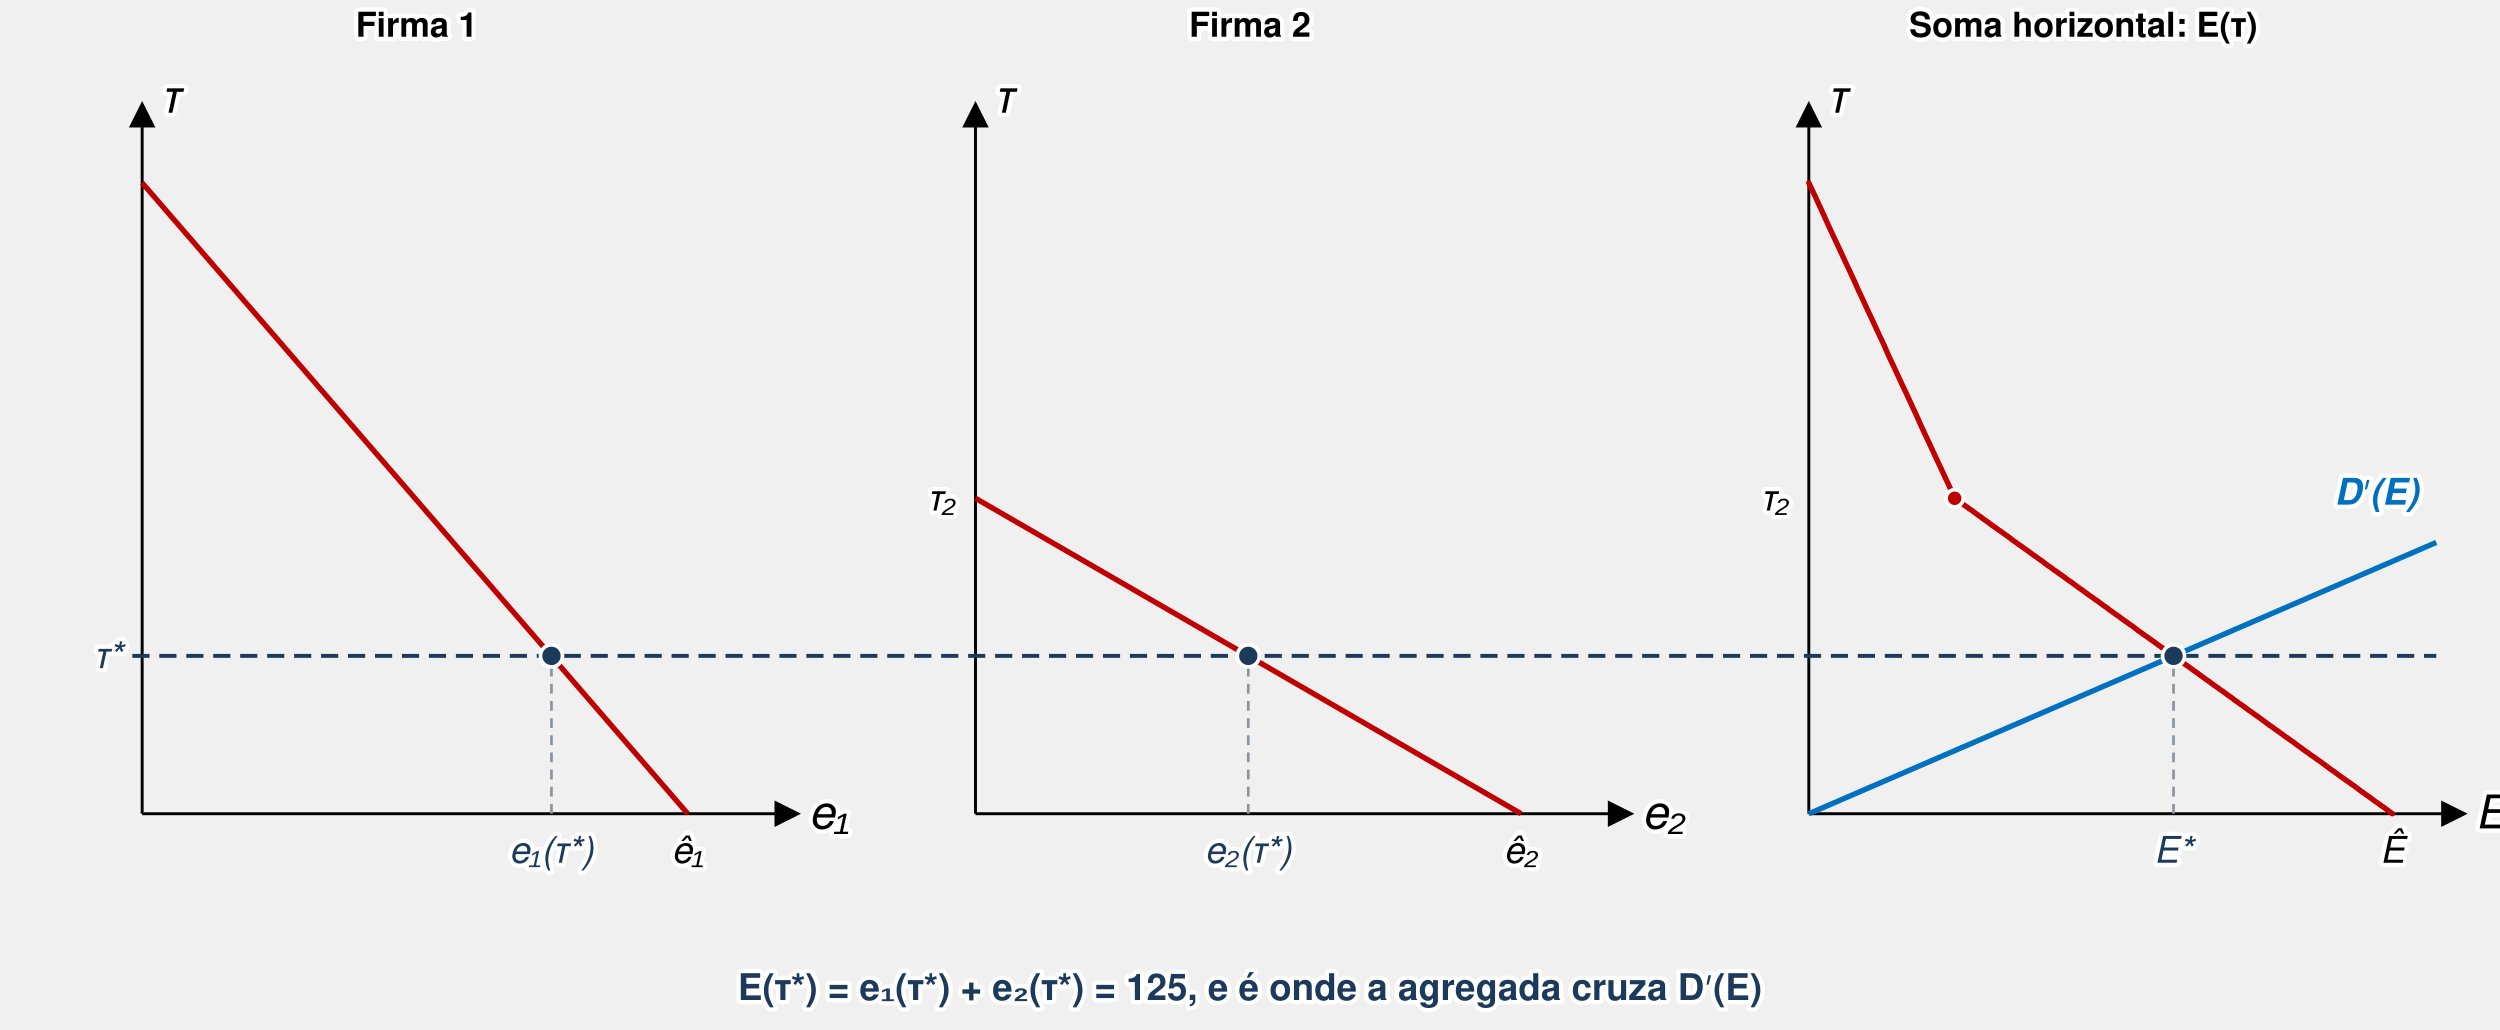
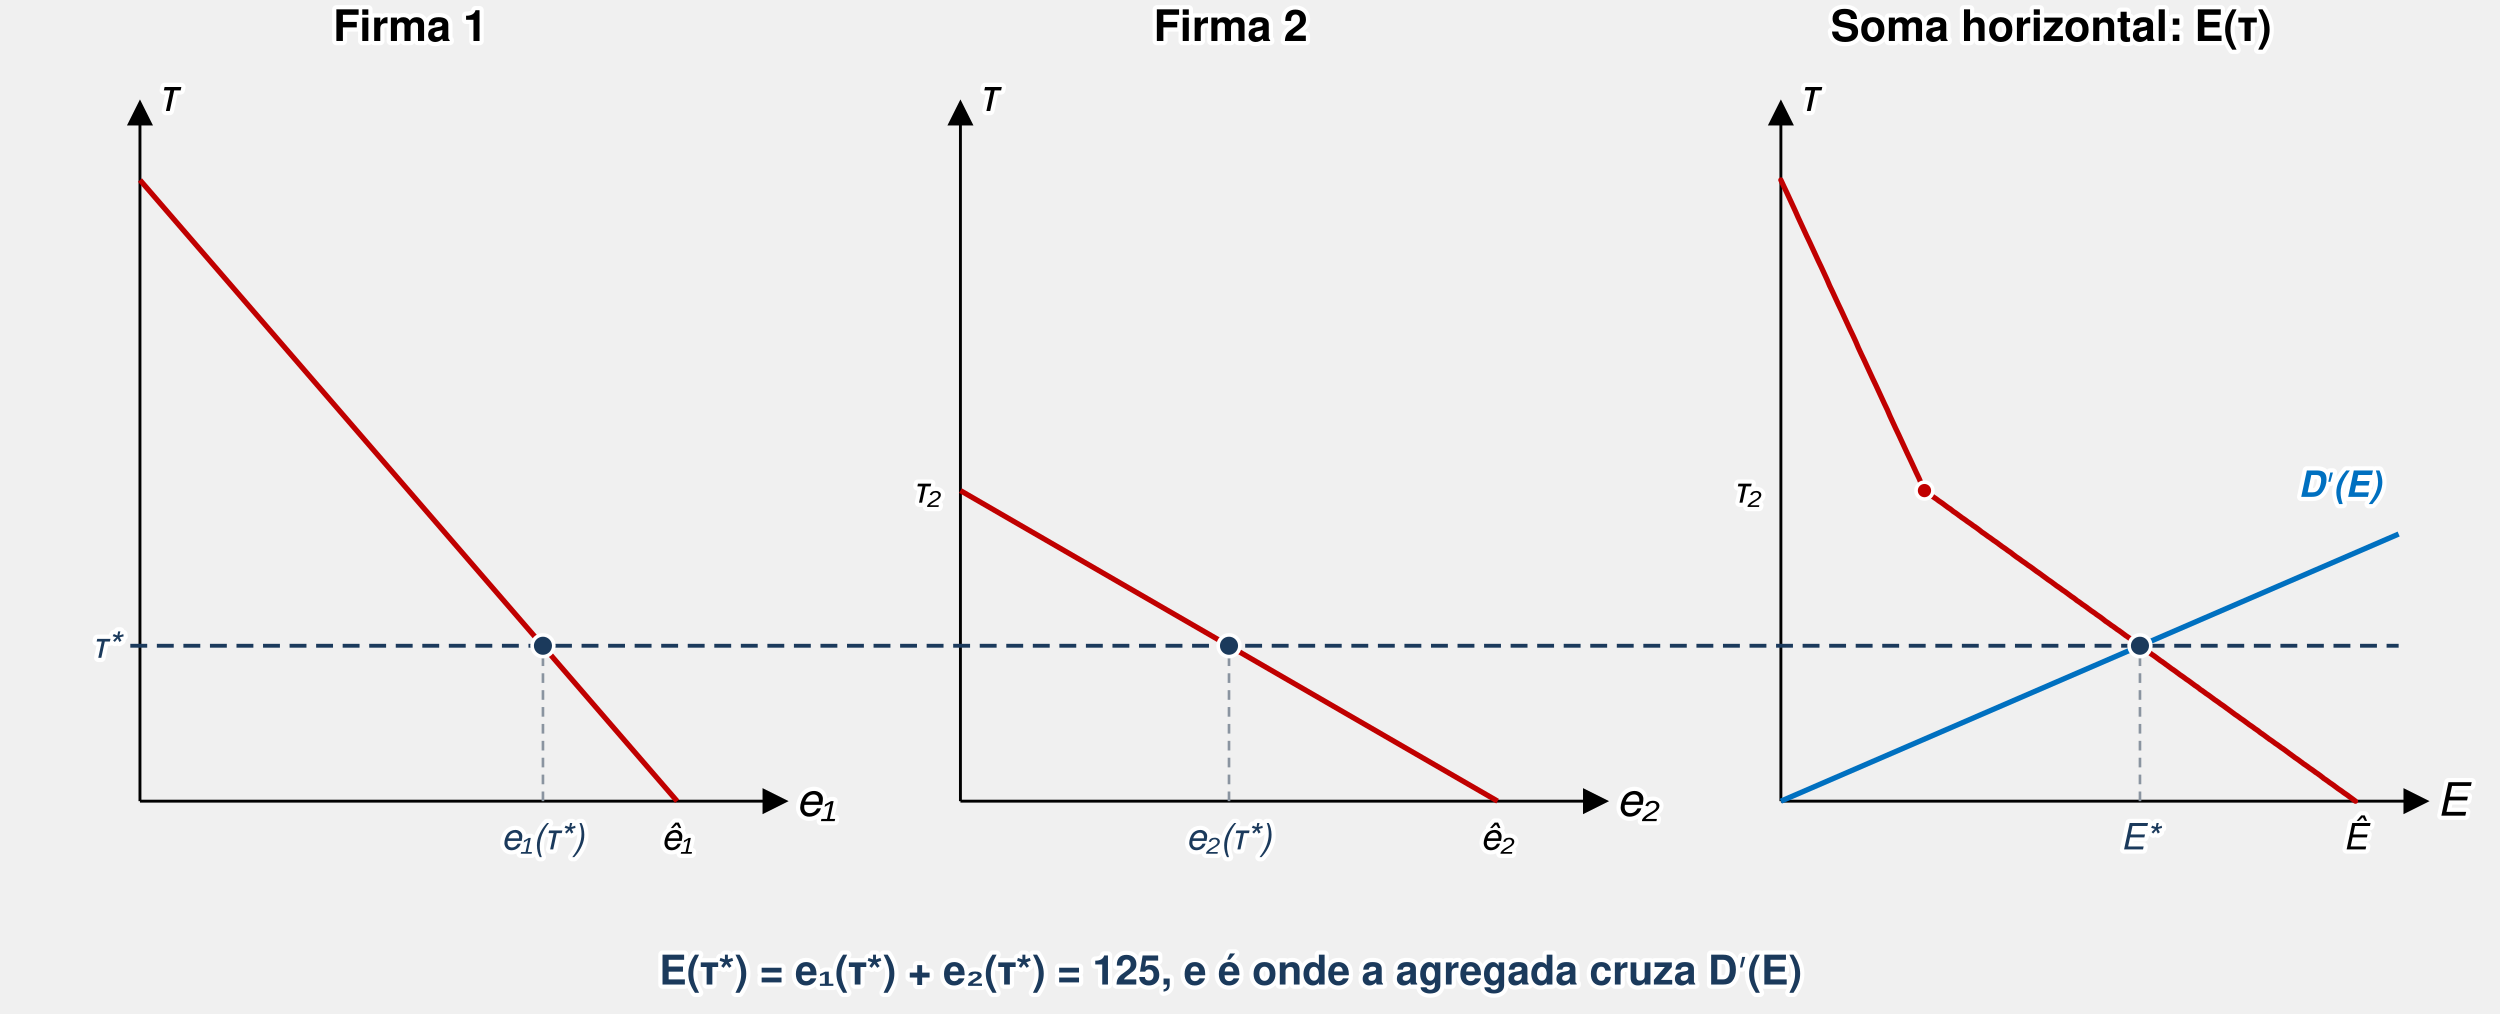
- <svg xmlns="http://www.w3.org/2000/svg" width="1020" height="420" viewBox="0 0 1020 420" role="img" font-family="Source Sans Pro, Helvetica, Arial, sans-serif">
+ <svg xmlns="http://www.w3.org/2000/svg" width="1036" height="420" viewBox="0 0 1036 420" role="img" font-family="Source Sans Pro, Helvetica, Arial, sans-serif">
  <defs>
    <marker id="seta" markerWidth="9" markerHeight="9" refX="5" refY="4.5" orient="auto">
      <path d="M0,0 L9,4.5 L0,9 Z" fill="#000000" />
    </marker>
    <marker id="seta-apagada" markerWidth="9" markerHeight="9" refX="5" refY="4.5" orient="auto">
      <path d="M0,0 L9,4.5 L0,9 Z" fill="#c8d0d8" />
    </marker>
+     <marker id="seta-dano" markerWidth="9" markerHeight="9" refX="5" refY="4.5" orient="auto">
+       <path d="M0,0 L9,4.5 L0,9 Z" fill="#0070C0" />
+     </marker>
  </defs>
-   <text x="170.0" y="15.0" font-size="14" fill="#000000" text-anchor="middle" font-weight="600" stroke="#ffffff" stroke-width="3.5" stroke-linejoin="round" paint-order="stroke">Firma 1</text>
-   <text x="510.0" y="15.0" font-size="14" fill="#000000" text-anchor="middle" font-weight="600" stroke="#ffffff" stroke-width="3.5" stroke-linejoin="round" paint-order="stroke">Firma 2</text>
-   <text x="850.0" y="15.0" font-size="14" fill="#000000" text-anchor="middle" font-weight="600" stroke="#ffffff" stroke-width="3.5" stroke-linejoin="round" paint-order="stroke">Soma horizontal: E(τ)</text>
+   <text x="170.0" y="17.0" font-size="18" fill="#000000" text-anchor="middle" font-weight="600" stroke="#ffffff" stroke-width="3.5" stroke-linejoin="round" paint-order="stroke">Firma 1</text>
+   <text x="510.0" y="17.0" font-size="18" fill="#000000" text-anchor="middle" font-weight="600" stroke="#ffffff" stroke-width="3.5" stroke-linejoin="round" paint-order="stroke">Firma 2</text>
+   <text x="850.0" y="17.0" font-size="18" fill="#000000" text-anchor="middle" font-weight="600" stroke="#ffffff" stroke-width="3.5" stroke-linejoin="round" paint-order="stroke">Soma horizontal: E(τ)</text>
  <line x1="58.0" y1="332.0" x2="58.0" y2="46.0" stroke="#000000" stroke-width="1.2" marker-end="url(#seta)" />
  <line x1="58.0" y1="332.0" x2="322.0" y2="332.0" stroke="#000000" stroke-width="1.2" marker-end="url(#seta)" />
  <text x="330.0" y="338.0" font-size="19" fill="#000000" text-anchor="start" font-style="italic" stroke="#ffffff" stroke-width="3.5" stroke-linejoin="round" paint-order="stroke">e₁</text>
  <text x="66.0" y="46.0" font-size="19" fill="#000000" text-anchor="start" font-style="italic" stroke="#ffffff" stroke-width="3.5" stroke-linejoin="round" paint-order="stroke">τ</text>
  <line x1="398.0" y1="332.0" x2="398.0" y2="46.0" stroke="#000000" stroke-width="1.2" marker-end="url(#seta)" />
  <line x1="398.0" y1="332.0" x2="662.0" y2="332.0" stroke="#000000" stroke-width="1.2" marker-end="url(#seta)" />
  <text x="670.0" y="338.0" font-size="19" fill="#000000" text-anchor="start" font-style="italic" stroke="#ffffff" stroke-width="3.5" stroke-linejoin="round" paint-order="stroke">e₂</text>
  <text x="406.0" y="46.0" font-size="19" fill="#000000" text-anchor="start" font-style="italic" stroke="#ffffff" stroke-width="3.5" stroke-linejoin="round" paint-order="stroke">τ</text>
  <line x1="738.0" y1="332.0" x2="738.0" y2="46.0" stroke="#000000" stroke-width="1.2" marker-end="url(#seta)" />
  <line x1="738.0" y1="332.0" x2="1002.0" y2="332.0" stroke="#000000" stroke-width="1.2" marker-end="url(#seta)" />
  <text x="1010.0" y="338.0" font-size="19" fill="#000000" text-anchor="start" font-style="italic" stroke="#ffffff" stroke-width="3.5" stroke-linejoin="round" paint-order="stroke">E</text>
  <text x="746.0" y="46.0" font-size="19" fill="#000000" text-anchor="start" font-style="italic" stroke="#ffffff" stroke-width="3.5" stroke-linejoin="round" paint-order="stroke">τ</text>
  <line x1="58.0" y1="74.6" x2="280.6" y2="332.0" stroke="#C00000" stroke-width="2.2" />
  <line x1="398.0" y1="203.3" x2="620.6" y2="332.0" stroke="#C00000" stroke-width="2.2" />
  <path d="M 738.0 74.6 L 739.2 77.2 L 740.4 79.7 L 741.6 82.3 L 742.8 84.9 L 744.0 87.5 L 745.1 90.0 L 746.3 92.6 L 747.5 95.2 L 748.7 97.8 L 749.9 100.3 L 751.1 102.9 L 752.3 105.5 L 753.5 108.1 L 754.7 110.6 L 755.9 113.2 L 757.1 115.8 L 758.2 118.4 L 759.4 120.9 L 760.6 123.5 L 761.8 126.1 L 763.0 128.6 L 764.2 131.2 L 765.4 133.8 L 766.6 136.4 L 767.8 138.9 L 769.0 141.5 L 770.1 144.1 L 771.3 146.7 L 772.5 149.2 L 773.7 151.8 L 774.9 154.4 L 776.1 157.0 L 777.3 159.5 L 778.5 162.1 L 779.7 164.7 L 780.9 167.3 L 782.1 169.8 L 783.2 172.4 L 784.4 175.0 L 785.6 177.6 L 786.8 180.1 L 788.0 182.7 L 789.2 185.3 L 790.4 187.9 L 791.6 190.4 L 792.8 193.0 L 794.0 195.6 L 795.2 198.1 L 796.3 200.7 L 797.5 203.3 L 798.7 204.2 L 799.9 205.0 L 801.1 205.9 L 802.3 206.7 L 803.5 207.6 L 804.7 208.4 L 805.9 209.3 L 807.1 210.2 L 808.3 211.0 L 809.4 211.9 L 810.6 212.7 L 811.8 213.6 L 813.0 214.5 L 814.2 215.3 L 815.4 216.2 L 816.6 217.0 L 817.8 217.9 L 819.0 218.7 L 820.2 219.6 L 821.3 220.5 L 822.5 221.3 L 823.7 222.2 L 824.9 223.0 L 826.1 223.9 L 827.3 224.7 L 828.5 225.6 L 829.7 226.5 L 830.9 227.3 L 832.1 228.2 L 833.3 229.0 L 834.4 229.9 L 835.6 230.8 L 836.8 231.6 L 838.0 232.5 L 839.2 233.3 L 840.4 234.2 L 841.6 235.0 L 842.8 235.9 L 844.0 236.8 L 845.2 237.6 L 846.4 238.5 L 847.5 239.3 L 848.7 240.2 L 849.9 241.0 L 851.1 241.9 L 852.3 242.8 L 853.5 243.6 L 854.7 244.5 L 855.9 245.3 L 857.1 246.2 L 858.3 247.1 L 859.5 247.9 L 860.6 248.8 L 861.8 249.6 L 863.0 250.5 L 864.2 251.3 L 865.4 252.2 L 866.6 253.1 L 867.8 253.9 L 869.0 254.8 L 870.2 255.6 L 871.4 256.5 L 872.5 257.4 L 873.7 258.2 L 874.9 259.1 L 876.1 259.9 L 877.3 260.8 L 878.5 261.6 L 879.7 262.5 L 880.9 263.4 L 882.1 264.2 L 883.3 265.1 L 884.5 265.9 L 885.6 266.8 L 886.8 267.6 L 888.0 268.5 L 889.2 269.4 L 890.4 270.2 L 891.6 271.1 L 892.8 271.9 L 894.0 272.8 L 895.2 273.7 L 896.4 274.5 L 897.6 275.4 L 898.7 276.2 L 899.9 277.1 L 901.1 277.9 L 902.3 278.8 L 903.5 279.7 L 904.7 280.5 L 905.9 281.4 L 907.1 282.2 L 908.3 283.1 L 909.5 284.0 L 910.7 284.8 L 911.8 285.7 L 913.0 286.5 L 914.2 287.4 L 915.4 288.2 L 916.6 289.1 L 917.8 290.0 L 919.0 290.8 L 920.2 291.7 L 921.4 292.5 L 922.6 293.4 L 923.7 294.2 L 924.9 295.1 L 926.1 296.0 L 927.3 296.8 L 928.5 297.7 L 929.7 298.5 L 930.9 299.4 L 932.1 300.3 L 933.3 301.1 L 934.5 302.0 L 935.7 302.8 L 936.8 303.7 L 938.0 304.5 L 939.2 305.4 L 940.4 306.3 L 941.6 307.1 L 942.8 308.0 L 944.0 308.8 L 945.2 309.7 L 946.4 310.5 L 947.6 311.4 L 948.8 312.3 L 949.9 313.1 L 951.1 314.0 L 952.3 314.8 L 953.5 315.7 L 954.7 316.6 L 955.9 317.4 L 957.1 318.3 L 958.3 319.1 L 959.5 320.0 L 960.7 320.8 L 961.9 321.7 L 963.0 322.6 L 964.2 323.4 L 965.4 324.3 L 966.6 325.1 L 967.8 326.0 L 969.0 326.9 L 970.2 327.7 L 971.4 328.6 L 972.6 329.4 L 973.8 330.3 L 974.9 331.1 L 976.1 332.0" fill="none" stroke="#C00000" stroke-width="2.2" stroke-linecap="round" />
  <line x1="738.0" y1="332.0" x2="994.0" y2="221.3" stroke="#0070C0" stroke-width="2.2" />
  <text x="986.9" y="205.9" font-size="15" fill="#0070C0" text-anchor="end" font-style="italic" font-weight="600" stroke="#ffffff" stroke-width="3.5" stroke-linejoin="round" paint-order="stroke">D′(E)</text>
  <text x="280.6" y="352.0" font-size="15" fill="#000000" text-anchor="middle" font-style="italic" stroke="#ffffff" stroke-width="3.5" stroke-linejoin="round" paint-order="stroke">ê₁</text>
  <text x="620.6" y="352.0" font-size="15" fill="#000000" text-anchor="middle" font-style="italic" stroke="#ffffff" stroke-width="3.5" stroke-linejoin="round" paint-order="stroke">ê₂</text>
  <text x="976.1" y="352.0" font-size="15" fill="#000000" text-anchor="middle" font-style="italic" stroke="#ffffff" stroke-width="3.5" stroke-linejoin="round" paint-order="stroke">Ê</text>
  <circle cx="797.5" cy="203.3" r="3.5" fill="#C00000" stroke="#ffffff" stroke-width="1.5" />
  <text x="730.0" y="208.3" font-size="15" fill="#000000" text-anchor="end" font-style="italic" stroke="#ffffff" stroke-width="3.5" stroke-linejoin="round" paint-order="stroke">τ₂</text>
  <text x="390.0" y="208.3" font-size="15" fill="#000000" text-anchor="end" font-style="italic" stroke="#ffffff" stroke-width="3.5" stroke-linejoin="round" paint-order="stroke">τ₂</text>
  <line x1="54.0" y1="267.6" x2="994.0" y2="267.6" stroke="#1b3a5c" stroke-width="1.6" stroke-dasharray="7 4" />
  <text x="50.0" y="272.6" font-size="15" fill="#1b3a5c" text-anchor="end" font-style="italic" stroke="#ffffff" stroke-width="3.5" stroke-linejoin="round" paint-order="stroke">τ*</text>
  <line x1="225.0" y1="332.0" x2="225.0" y2="267.6" stroke="#8a94a0" stroke-width="1.1" stroke-dasharray="4 3" />
  <circle cx="225.0" cy="267.6" r="4.5" fill="#1b3a5c" stroke="#ffffff" stroke-width="1.5" />
  <text x="225.0" y="352.0" font-size="15" fill="#1b3a5c" text-anchor="middle" font-style="italic" stroke="#ffffff" stroke-width="3.5" stroke-linejoin="round" paint-order="stroke">e₁(τ*)</text>
  <line x1="509.3" y1="332.0" x2="509.3" y2="267.6" stroke="#8a94a0" stroke-width="1.1" stroke-dasharray="4 3" />
  <circle cx="509.3" cy="267.6" r="4.5" fill="#1b3a5c" stroke="#ffffff" stroke-width="1.5" />
  <text x="509.3" y="352.0" font-size="15" fill="#1b3a5c" text-anchor="middle" font-style="italic" stroke="#ffffff" stroke-width="3.5" stroke-linejoin="round" paint-order="stroke">e₂(τ*)</text>
  <line x1="886.8" y1="332.0" x2="886.8" y2="267.6" stroke="#8a94a0" stroke-width="1.1" stroke-dasharray="4 3" />
  <circle cx="886.8" cy="267.6" r="4.5" fill="#1b3a5c" stroke="#ffffff" stroke-width="1.5" />
  <text x="886.8" y="352.0" font-size="15" fill="#1b3a5c" text-anchor="middle" font-style="italic" stroke="#ffffff" stroke-width="3.5" stroke-linejoin="round" paint-order="stroke">E*</text>
-   <text x="510.0" y="408.0" font-size="15" fill="#1b3a5c" text-anchor="middle" font-weight="600" stroke="#ffffff" stroke-width="3.5" stroke-linejoin="round" paint-order="stroke">E(τ*) = e₁(τ*) + e₂(τ*) = 125, e é onde a agregada cruza D′(E)</text>
+   <text x="510.0" y="408.0" font-size="17" fill="#1b3a5c" text-anchor="middle" font-weight="600" stroke="#ffffff" stroke-width="3.5" stroke-linejoin="round" paint-order="stroke">E(τ*) = e₁(τ*) + e₂(τ*) = 125, e é onde a agregada cruza D′(E)</text>
</svg>
